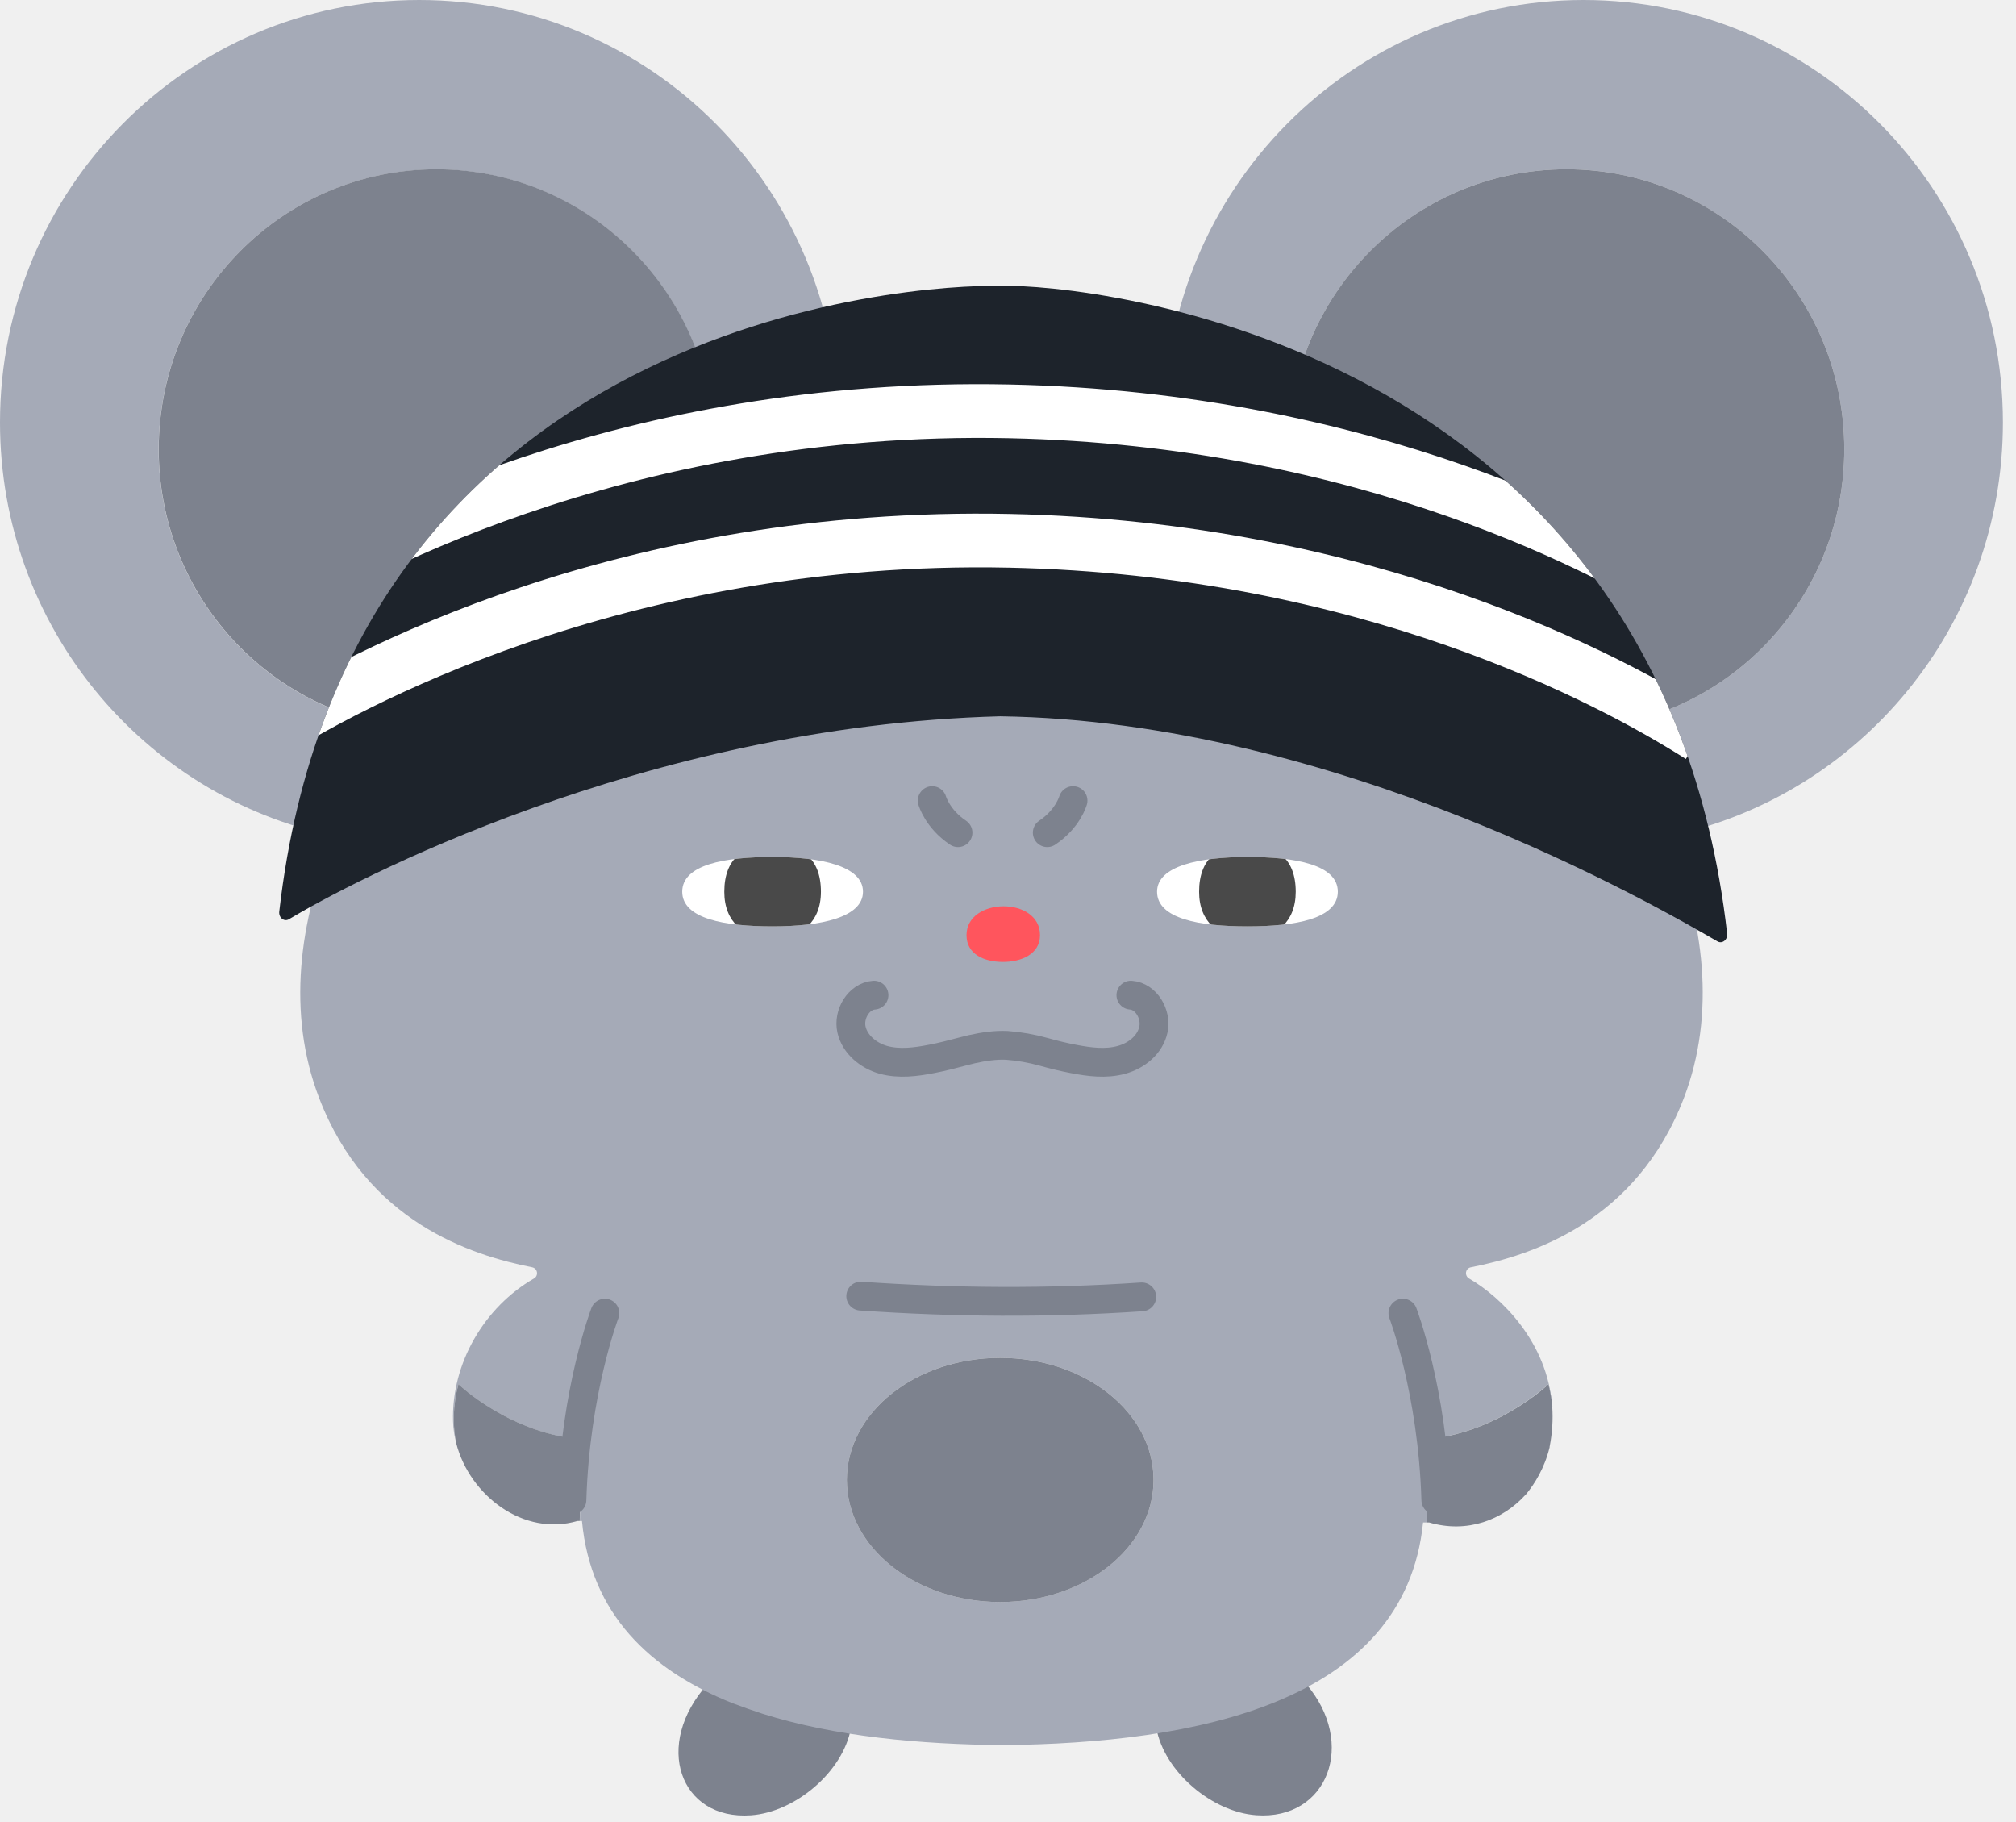
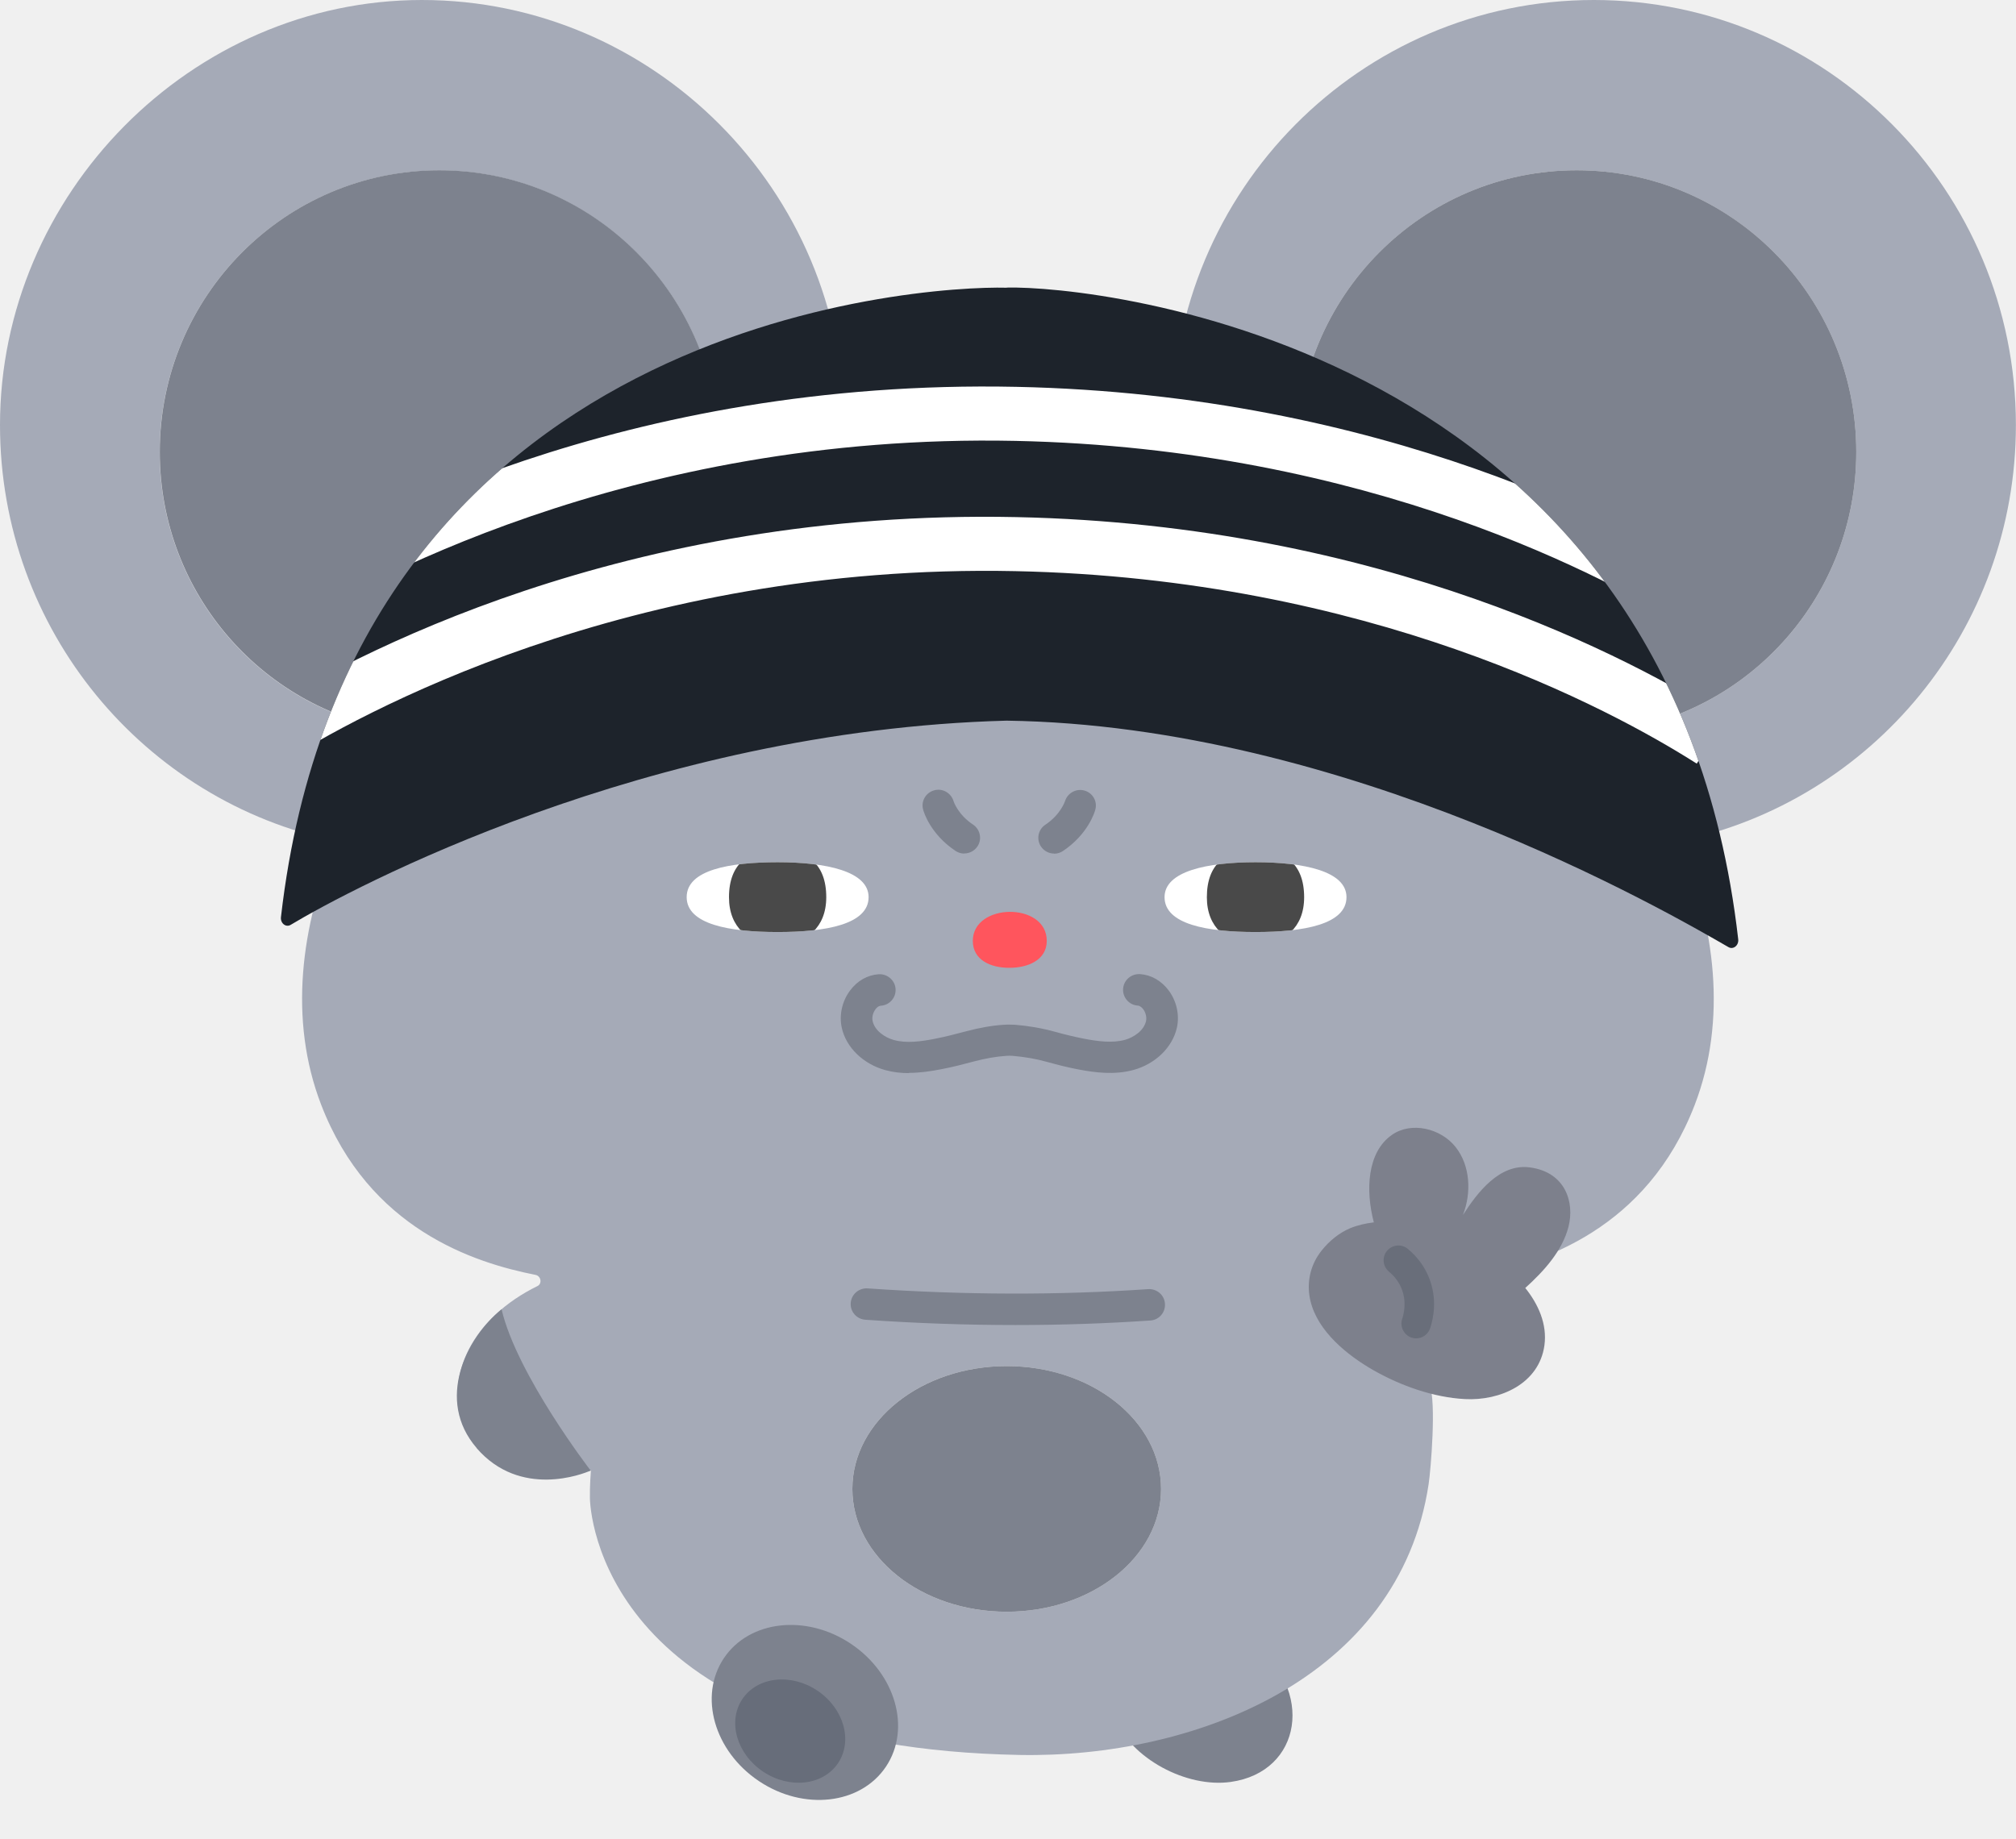
- <svg xmlns="http://www.w3.org/2000/svg" width="124" height="112" viewBox="0 0 124 112" fill="none">
-   <path d="M80.316 103.531C83.495 107.212 81.647 111.947 77.274 111.631C74.564 111.439 71.615 108.975 71.122 106.265C72.654 105.957 74.317 105.548 76.081 105.017C77.613 104.555 79.03 104.047 80.316 103.523V103.531Z" fill="#7D828E" />
-   <path d="M52.342 106.269C51.849 108.979 48.9 111.443 46.19 111.635C41.816 111.951 40.138 107.293 43.549 103.535C44.019 103.728 44.504 103.92 45.004 104.113C45.62 104.359 46.259 104.582 46.906 104.782C47.145 104.867 47.391 104.944 47.637 105.021C49.3 105.545 50.871 105.953 52.326 106.269H52.342Z" fill="#7D828E" />
-   <path d="M123.195 25.979C123.195 38.514 114.379 48.978 102.652 51.418C104.816 56.6 105.562 62.337 103.568 67.534C100.642 75.133 94.244 77.189 90.463 77.936C90.132 78.005 90.063 78.444 90.356 78.621C92.319 79.753 95.191 82.525 95.468 86.483C95.422 86.052 95.345 85.605 95.222 85.128C95.222 85.128 91.996 88.238 87.461 88.531C87.461 88.531 87.707 90.263 87.761 93.628H87.53C86.413 104.731 73.501 107.21 61.659 107.318C56.6 107.272 51.357 106.794 46.914 105.393C46.252 105.178 45.621 104.954 45.012 104.723C39.984 102.706 36.335 99.257 35.796 93.536H35.665C35.719 90.233 35.958 88.531 35.958 88.531C31.43 88.238 28.196 85.128 28.196 85.128C27.834 86.513 27.85 87.715 28.058 88.731C27.942 88.3 27.881 87.853 27.865 87.407C27.757 83.849 29.79 80.377 32.847 78.621C33.139 78.452 33.07 78.005 32.739 77.936C28.966 77.189 22.56 75.141 19.634 67.534C17.632 62.337 18.387 56.6 20.55 51.418C8.816 48.978 0 38.514 0 25.979C0 11.634 11.542 0 25.786 0C40.031 0 51.58 11.634 51.58 25.979C51.58 27.357 51.472 28.704 51.272 30.029L50.864 30.314C54.383 29.821 57.971 29.644 61.605 29.705C65.255 29.782 68.927 29.967 72.546 30.452L71.93 30.021C71.722 28.704 71.622 27.349 71.622 25.971C71.615 11.634 83.164 0 97.401 0C111.638 0 123.195 11.634 123.195 25.979ZM98.664 44.681C107.002 43.549 113.439 36.343 113.439 27.626C113.439 18.117 105.786 10.41 96.354 10.41C86.922 10.41 79.26 18.117 79.26 27.626C79.26 29.136 79.461 30.606 79.823 32C82.633 32.716 86.991 34.21 91.457 37.49C94.822 39.961 97.154 42.633 98.664 44.681ZM70.953 91.01C70.953 86.86 66.733 83.503 61.52 83.503C56.308 83.503 52.088 86.86 52.088 91.01C52.088 95.16 56.308 98.517 61.52 98.517C66.733 98.517 70.953 95.16 70.953 91.01ZM43.372 32.008C43.734 30.614 43.927 29.143 43.927 27.634C43.927 18.125 36.273 10.418 26.841 10.418C17.409 10.418 9.755 18.125 9.755 27.634C9.755 36.35 16.185 43.557 24.531 44.689C26.002 42.695 28.204 40.169 31.322 37.805C35.927 34.317 40.469 32.754 43.372 32.008Z" fill="#A5AAB7" />
-   <path d="M113.439 27.627C113.439 36.343 107.002 43.55 98.663 44.681C97.146 42.633 94.821 39.962 91.456 37.49C86.983 34.21 82.632 32.716 79.822 32C79.46 30.606 79.26 29.136 79.26 27.627C79.26 18.117 86.913 10.41 96.353 10.41C105.793 10.41 113.439 18.117 113.439 27.627Z" fill="#7D828E" />
-   <path d="M95.475 86.507C95.529 87.285 95.483 88.101 95.314 88.971C95.314 88.979 95.314 88.994 95.314 89.002C94.998 90.303 94.374 91.266 93.905 91.843C93.882 91.874 93.859 91.905 93.828 91.928C92.427 93.468 90.248 94.315 87.907 93.629H87.776C87.722 90.257 87.476 88.532 87.476 88.532C92.003 88.24 95.237 85.129 95.237 85.129C95.36 85.599 95.437 86.053 95.483 86.484C95.483 86.484 95.483 86.499 95.483 86.507H95.475Z" fill="#7D828E" />
-   <path d="M61.52 83.504C66.733 83.504 70.952 86.861 70.952 91.011C70.952 95.161 66.733 98.518 61.52 98.518C56.307 98.518 52.088 95.161 52.088 91.011C52.088 86.861 56.307 83.504 61.52 83.504Z" fill="#7D828E" />
-   <path d="M43.934 27.627C43.934 29.136 43.741 30.606 43.38 32C40.469 32.739 35.934 34.31 31.329 37.798C28.211 40.162 26.009 42.687 24.538 44.681C16.192 43.55 9.763 36.343 9.763 27.627C9.763 18.117 17.416 10.41 26.848 10.41C36.28 10.41 43.934 18.117 43.934 27.627Z" fill="#7D828E" />
-   <path d="M35.949 88.532C35.949 88.532 35.711 90.234 35.657 93.537H35.518C32.192 94.507 28.896 91.958 28.065 88.771C28.065 88.755 28.065 88.748 28.057 88.725C27.849 87.708 27.834 86.507 28.196 85.121C28.196 85.121 31.422 88.232 35.957 88.524L35.949 88.532Z" fill="#7D828E" />
-   <path d="M70.228 79.753C64.477 80.146 58.694 80.107 52.942 79.707" stroke="#7D828E" stroke-width="1.771" stroke-miterlimit="10" stroke-linecap="round" />
-   <path d="M63.969 57.507C63.969 58.685 62.806 59.163 61.667 59.155C60.527 59.147 59.449 58.685 59.449 57.507C59.449 55.174 63.969 55.113 63.969 57.507Z" fill="#FF555D" />
-   <path d="M66.001 49.234C66.001 49.234 65.686 50.358 64.415 51.206" stroke="#7D828E" stroke-width="1.771" stroke-miterlimit="10" stroke-linecap="round" />
-   <path d="M57.339 49.234C57.339 49.234 57.655 50.358 58.925 51.206" stroke="#7D828E" stroke-width="1.771" stroke-miterlimit="10" stroke-linecap="round" />
-   <path d="M53.759 61.199C52.812 61.269 52.165 62.377 52.373 63.309C52.581 64.241 53.428 64.926 54.344 65.18C55.307 65.442 56.331 65.311 57.309 65.118C57.955 64.995 58.602 64.826 59.241 64.656C59.95 64.464 60.681 64.325 61.389 64.287C61.566 64.279 61.751 64.279 61.928 64.287C62.714 64.348 63.453 64.479 64.2 64.687C64.808 64.857 65.432 65.011 66.048 65.126C67.01 65.311 68.019 65.442 68.974 65.18C69.928 64.918 70.744 64.241 70.945 63.309C71.145 62.377 70.506 61.269 69.559 61.199" stroke="#7D828E" stroke-width="1.771" stroke-miterlimit="10" stroke-linecap="round" />
-   <path d="M47.522 52.703C50.479 52.703 53.081 53.25 53.081 54.836C53.081 56.422 50.479 56.969 47.522 56.969C44.565 56.969 41.963 56.499 41.963 54.836C41.963 53.173 44.565 52.703 47.522 52.703Z" fill="white" />
-   <mask id="mask0_5998_25321" style="mask-type:luminance" maskUnits="userSpaceOnUse" x="41" y="52" width="13" height="5">
-     <path d="M47.522 52.703C50.479 52.703 53.081 53.25 53.081 54.836C53.081 56.422 50.479 56.969 47.522 56.969C44.565 56.969 41.963 56.499 41.963 54.836C41.963 53.173 44.565 52.703 47.522 52.703Z" fill="white" />
-   </mask>
-   <g mask="url(#mask0_5998_25321)">
-     <path d="M44.55 54.843C44.55 52.742 45.797 52.018 47.314 51.91V51.895C47.383 51.895 47.453 51.895 47.522 51.895C47.591 51.895 47.66 51.895 47.73 51.895V51.91C49.254 52.018 50.494 52.734 50.494 54.843C50.494 56.73 49.247 57.631 47.73 57.769V57.792C47.66 57.792 47.591 57.792 47.522 57.792C47.453 57.792 47.383 57.792 47.314 57.792V57.769C45.789 57.631 44.55 56.73 44.55 54.843Z" fill="#494949" />
-   </g>
-   <path d="M76.727 52.703C73.77 52.703 71.168 53.25 71.168 54.836C71.168 56.499 73.77 56.969 76.727 56.969C79.684 56.969 82.286 56.499 82.286 54.836C82.286 53.173 79.684 52.703 76.727 52.703Z" fill="white" />
-   <mask id="mask1_5998_25321" style="mask-type:luminance" maskUnits="userSpaceOnUse" x="71" y="52" width="12" height="5">
-     <path d="M76.727 52.703C73.77 52.703 71.168 53.25 71.168 54.836C71.168 56.499 73.77 56.969 76.727 56.969C79.684 56.969 82.286 56.499 82.286 54.836C82.286 53.173 79.684 52.703 76.727 52.703Z" fill="white" />
-   </mask>
-   <g mask="url(#mask1_5998_25321)">
-     <path d="M79.698 54.843C79.698 52.742 78.451 52.018 76.934 51.91V51.895C76.865 51.895 76.795 51.895 76.726 51.895C76.657 51.895 76.587 51.895 76.518 51.895V51.91C74.994 52.018 73.754 52.734 73.754 54.843C73.754 56.73 75.001 57.631 76.518 57.769V57.792C76.587 57.792 76.657 57.792 76.726 57.792C76.795 57.792 76.865 57.792 76.934 57.792V57.769C78.458 57.631 79.698 56.73 79.698 54.843Z" fill="#494949" />
-   </g>
-   <path d="M37.205 80.754C37.205 80.754 35.38 85.528 35.18 92.249" stroke="#7D828E" stroke-width="1.771" stroke-miterlimit="10" stroke-linecap="round" />
-   <path d="M86.29 80.754C86.29 80.754 88.115 85.528 88.315 92.249" stroke="#7D828E" stroke-width="1.771" stroke-miterlimit="10" stroke-linecap="round" />
-   <path d="M61.528 17.578C66.956 17.439 102.075 21.004 106.232 57.408C106.279 57.786 105.932 58.063 105.64 57.893C101.921 55.745 82.263 44.342 61.52 44.049C39.499 44.635 21.367 54.367 17.771 56.531C17.478 56.708 17.132 56.431 17.178 56.053C21.343 19.672 56.092 17.447 61.528 17.586V17.578Z" fill="#1D232B" />
-   <mask id="mask2_5998_25321" style="mask-type:luminance" maskUnits="userSpaceOnUse" x="17" y="17" width="90" height="41">
-     <path d="M61.528 17.578C66.956 17.439 102.075 21.004 106.232 57.408C106.279 57.786 105.932 58.063 105.64 57.893C101.921 55.745 82.263 44.342 61.52 44.049C39.499 44.635 21.367 54.367 17.771 56.531C17.478 56.708 17.132 56.431 17.178 56.053C21.343 19.672 56.092 17.447 61.528 17.586V17.578Z" fill="white" />
-   </mask>
-   <g mask="url(#mask2_5998_25321)">
-     <path d="M17.147 46.674L15.399 43.879C21.474 40.022 38.19 31.106 62.113 31.606C84.527 32.076 99.88 40.345 105.439 43.879L103.692 46.674C98.363 43.287 83.642 35.364 62.052 34.909C38.36 34.416 21.69 43.787 17.147 46.674Z" fill="white" />
-     <path d="M17.147 38.714L15.399 35.919C21.474 32.061 38.183 23.145 62.113 23.645C84.527 24.115 99.88 32.384 105.439 35.919L103.692 38.714C98.363 35.326 83.642 27.403 62.052 26.948C38.36 26.456 21.69 35.826 17.147 38.714Z" fill="white" />
+ <svg xmlns="http://www.w3.org/2000/svg" width="239" height="218" viewBox="0 0 239 218" fill="none">
+   <g id="ì¸ê²ì UI ver2">
+     <g id="ëëver_mvpë°í">
+       <g id="Group 1190">
+         <path id="Vector" d="M148.397 194.688C155.911 200.378 154.342 210.117 145.903 211.297C140.675 212.029 134.088 208.549 132.057 203.62C134.835 202.41 137.822 200.976 140.959 199.243C143.677 197.735 146.157 196.196 148.397 194.702V194.688Z" fill="#7D828E" />
+         <path id="Vector_2" d="M171.937 158.404C171.937 158.404 179.719 164.334 169.502 164.259C170.279 166.32 169.636 174.177 169.368 175.97C165.887 199.166 141.406 208.472 120.898 208.098C73.354 207.202 70.023 181.362 69.934 177.628C69.904 176.268 70.053 174.371 70.053 174.371C68.231 174.834 56.924 173.43 55.266 169.756C52.294 163.184 56.207 156.178 63.705 152.504C64.303 152.22 64.138 151.309 63.496 151.175C56.177 149.726 43.75 145.738 38.074 130.995C34.19 120.913 35.654 109.785 39.851 99.733C17.103 95.013 0 74.713 0 50.397C0 23.077 22.614 0 50.023 0C77.432 0 100.061 22.569 100.061 50.397C100.061 53.07 99.852 55.684 99.464 58.253L98.672 58.806C105.498 57.85 112.459 57.506 119.509 57.626C126.589 57.775 133.714 58.134 140.734 59.075L139.539 58.238C139.136 55.684 138.941 53.055 138.941 50.382C138.926 22.569 161.332 0 188.95 0C216.568 0 238.988 22.569 238.988 50.397C238.988 74.713 221.885 95.013 199.136 99.747C203.334 109.8 204.783 120.928 200.914 131.01C195.238 145.753 182.826 149.741 175.492 151.19C174.849 151.324 176.373 149.591 175.76 149.352C173.729 148.546 179.196 145.065 181.048 144.543M191.399 86.678C207.576 84.482 220.063 70.501 220.063 53.593C220.063 35.146 205.216 20.195 186.918 20.195C168.621 20.195 153.759 35.146 153.759 53.593C153.759 56.521 154.147 59.373 154.849 62.077C160.301 63.466 168.755 66.364 177.418 72.727C183.946 77.522 188.472 82.705 191.399 86.678ZM137.642 176.552C137.642 168.501 129.457 161.989 119.344 161.989C109.232 161.989 101.047 168.501 101.047 176.552C101.047 184.603 109.232 191.115 119.344 191.115C129.457 191.115 137.642 184.603 137.642 176.552ZM84.139 62.092C84.841 59.388 85.214 56.535 85.214 53.608C85.214 35.161 70.367 20.209 52.069 20.209C33.772 20.209 18.925 35.161 18.925 53.608C18.925 70.516 31.397 84.497 47.588 86.693C50.441 82.824 54.713 77.925 60.763 73.339C69.695 66.573 78.507 63.541 84.139 62.092Z" fill="#A5AAB7" />
+         <path id="Vector_3" d="M220.064 53.59C220.064 70.498 207.577 84.479 191.4 86.675C188.458 82.702 183.947 77.519 177.419 72.724C168.741 66.361 160.302 63.463 154.85 62.074C154.148 59.37 153.76 56.517 153.76 53.59C153.76 35.143 168.607 20.191 186.919 20.191C205.231 20.191 220.064 35.143 220.064 53.59Z" fill="#7D828E" />
+         <path id="Vector_4" d="M56.505 171.699C51.606 166.023 55.265 158.645 59.462 155.254C61.285 163.036 70.023 174.373 70.023 174.373C69.112 174.791 61.673 177.704 56.49 171.699H56.505Z" fill="#7D828E" />
+         <path id="Vector_5" d="M119.347 161.988C129.459 161.988 137.644 168.501 137.644 176.552C137.644 184.602 129.459 191.115 119.347 191.115C109.234 191.115 101.049 184.602 101.049 176.552C101.049 168.501 109.234 161.988 119.347 161.988Z" fill="#7D828E" />
+         <path id="Vector_6" d="M85.229 53.59C85.229 56.517 84.856 59.37 84.154 62.074C78.508 63.508 69.71 66.555 60.778 73.321C54.729 77.907 50.457 82.806 47.604 86.675C31.412 84.479 18.94 70.498 18.94 53.59C18.94 35.143 33.787 20.191 52.085 20.191C70.382 20.191 85.229 35.143 85.229 53.59Z" fill="#7D828E" />
+         <path id="Vector_7" d="M120.391 157.119C114.536 157.119 108.591 156.91 102.587 156.492C101.556 156.417 100.779 155.536 100.854 154.505C100.929 153.475 101.825 152.713 102.84 152.773C114.237 153.564 125.425 153.594 136.119 152.862C137.15 152.803 138.046 153.564 138.106 154.595C138.181 155.626 137.404 156.522 136.373 156.582C131.146 156.94 125.813 157.119 120.391 157.119Z" fill="#7D828E" />
+         <path id="Vector_8" d="M124.096 111.564C124.096 113.85 121.84 114.776 119.63 114.761C117.464 114.761 115.328 113.85 115.328 111.564C115.328 107.038 124.096 106.919 124.096 111.564Z" fill="#FF555D" />
+         <path id="Vector_9" d="M124.961 101.213C124.363 101.213 123.766 100.915 123.407 100.377C122.84 99.526 123.064 98.361 123.93 97.793C125.737 96.583 126.23 95.059 126.26 95C126.559 94.029 127.589 93.461 128.575 93.745C129.561 94.029 130.129 95.044 129.845 96.03C129.77 96.329 128.964 98.943 126.006 100.915C125.693 101.124 125.334 101.228 124.976 101.228L124.961 101.213Z" fill="#7D828E" />
+         <path id="Vector_10" d="M114.312 101.215C113.954 101.215 113.595 101.11 113.281 100.901C110.324 98.929 109.517 96.316 109.443 96.017C109.159 95.016 109.741 94 110.742 93.716C111.728 93.433 112.744 94.015 113.042 94.986C113.072 95.091 113.58 96.599 115.358 97.779C116.209 98.347 116.448 99.512 115.88 100.363C115.522 100.901 114.924 101.2 114.327 101.2L114.312 101.215Z" fill="#7D828E" />
+         <path id="Vector_11" d="M107.725 127.247C106.799 127.247 105.873 127.143 104.947 126.889C102.333 126.172 100.302 124.2 99.794 121.87C99.465 120.377 99.824 118.719 100.78 117.449C101.631 116.299 102.841 115.612 104.17 115.522C105.186 115.462 106.097 116.224 106.172 117.255C106.246 118.285 105.47 119.182 104.439 119.256C104.125 119.271 103.886 119.54 103.782 119.689C103.483 120.093 103.349 120.63 103.453 121.079C103.707 122.214 104.887 123.02 105.963 123.319C107.471 123.737 109.204 123.498 110.862 123.17C112.072 122.931 113.311 122.617 114.476 122.303C116.09 121.87 117.613 121.601 119.017 121.512C119.45 121.482 119.884 121.497 120.317 121.512C121.96 121.646 123.513 121.915 125.082 122.348C126.321 122.692 127.457 122.961 128.532 123.17C130.16 123.483 131.863 123.707 133.357 123.304C134.417 123.005 135.612 122.214 135.866 121.064C135.956 120.63 135.836 120.078 135.537 119.675C135.418 119.525 135.179 119.256 134.88 119.241C133.849 119.167 133.073 118.27 133.147 117.24C133.222 116.209 134.118 115.447 135.149 115.507C136.478 115.597 137.673 116.284 138.54 117.434C139.496 118.704 139.854 120.362 139.525 121.855C139.003 124.185 136.986 126.157 134.372 126.874C132.132 127.486 129.817 127.188 127.86 126.814C126.68 126.59 125.47 126.292 124.126 125.918C122.796 125.545 121.467 125.321 120.063 125.201C119.809 125.186 119.54 125.171 119.286 125.201C118.121 125.276 116.851 125.5 115.477 125.858C114.252 126.187 112.938 126.53 111.594 126.784C110.369 127.023 109.084 127.218 107.77 127.218L107.725 127.247Z" fill="#7D828E" />
+         <g id="Group">
+           <path id="Vector_12" d="M92.19 102.242C97.926 102.242 102.974 103.303 102.974 106.38C102.974 109.606 97.926 110.517 92.19 110.517C86.454 110.517 81.406 109.606 81.406 106.38C81.406 103.153 86.454 102.242 92.19 102.242Z" fill="white" />
+           <g id="Clip path group">
+             <mask id="mask0_352_4" style="mask-type:luminance" maskUnits="userSpaceOnUse" x="81" y="102" width="22" height="9">
+               <g id="clippath">
+                 <path id="Vector_13" d="M92.19 102.242C97.925 102.242 102.974 103.303 102.974 106.38C102.974 109.606 97.925 110.517 92.19 110.517C86.454 110.517 81.405 109.606 81.405 106.38C81.405 103.153 86.454 102.242 92.19 102.242Z" fill="white" />
+               </g>
+             </mask>
+             <g mask="url(#mask0_352_4)">
+               <g id="Group_2">
+                 <path id="Vector_14" d="M86.423 106.393C86.423 102.315 88.843 100.911 91.786 100.702V100.672C91.92 100.672 92.055 100.672 92.189 100.672C92.323 100.672 92.458 100.672 92.592 100.672V100.702C95.55 100.911 97.954 102.3 97.954 106.393C97.954 110.052 95.535 111.8 92.592 112.069V112.113C92.458 112.113 92.323 112.113 92.189 112.113C92.055 112.113 91.92 112.113 91.786 112.113V112.069C88.828 111.8 86.423 110.052 86.423 106.393Z" fill="#494949" />
+               </g>
+             </g>
+           </g>
+         </g>
+         <g id="Group_3">
+           <path id="Vector_15" d="M148.844 102.242C143.108 102.242 138.06 103.303 138.06 106.38C138.06 109.606 143.108 110.517 148.844 110.517C154.58 110.517 159.628 109.606 159.628 106.38C159.628 103.303 154.58 102.242 148.844 102.242Z" fill="white" />
+           <g id="Clip path group_2">
+             <mask id="mask1_352_4" style="mask-type:luminance" maskUnits="userSpaceOnUse" x="138" y="102" width="22" height="9">
+               <g id="clippath-1">
+                 <path id="Vector_16" d="M148.843 102.242C143.107 102.242 138.059 103.303 138.059 106.38C138.059 109.606 143.107 110.517 148.843 110.517C154.579 110.517 159.627 109.606 159.627 106.38C159.627 103.303 154.579 102.242 148.843 102.242Z" fill="white" />
+               </g>
+             </mask>
+             <g mask="url(#mask1_352_4)">
+               <g id="Group_4">
+                 <path id="Vector_17" d="M154.608 106.393C154.608 102.315 152.188 100.911 149.245 100.702V100.672C149.111 100.672 148.976 100.672 148.842 100.672C148.708 100.672 148.573 100.672 148.439 100.672V100.702C145.481 100.911 143.076 102.3 143.076 106.393C143.076 110.052 145.496 111.8 148.439 112.069V112.113C148.573 112.113 148.708 112.113 148.842 112.113C148.976 112.113 149.111 112.113 149.245 112.113V112.069C152.203 111.8 154.608 110.052 154.608 106.393Z" fill="#494949" />
+               </g>
+             </g>
+           </g>
+         </g>
+         <g id="Group_5">
+           <path id="Vector_18" d="M119.345 34.101C129.875 33.832 198.001 40.748 206.067 111.369C206.157 112.101 205.485 112.638 204.917 112.31C197.703 108.142 159.569 86.021 119.33 85.453C76.611 86.589 41.435 105.469 34.459 109.666C33.892 110.009 33.219 109.472 33.309 108.74C41.39 38.164 108.799 33.847 119.345 34.116V34.101Z" fill="#1D232B" />
+           <g id="Clip path group_3">
+             <mask id="mask2_352_4" style="mask-type:luminance" maskUnits="userSpaceOnUse" x="33" y="34" width="174" height="79">
+               <g id="clippath-2">
+                 <path id="Vector_19" d="M119.344 34.101C129.875 33.832 198.001 40.748 206.067 111.369C206.156 112.101 205.484 112.638 204.917 112.31C197.702 108.142 159.569 86.021 119.329 85.453C76.61 86.589 41.434 105.469 34.459 109.666C33.891 110.009 33.219 109.472 33.309 108.74C41.389 38.164 108.799 33.847 119.344 34.116V34.101Z" fill="white" />
+               </g>
+             </mask>
+             <g mask="url(#mask2_352_4)">
+               <g id="Group_6">
+                 <path id="Vector_20" d="M33.263 90.548L29.873 85.126C41.658 77.642 74.085 60.346 120.494 61.317C163.974 62.228 193.758 78.27 204.543 85.126L201.152 90.548C190.816 83.976 162.257 68.606 120.374 67.724C74.414 66.769 42.076 84.947 33.263 90.548Z" fill="white" />
+                 <path id="Vector_21" d="M33.263 75.103L29.873 69.68C41.658 62.197 74.07 44.9 120.494 45.871C163.974 46.782 193.758 62.825 204.543 69.68L201.152 75.103C190.816 68.53 162.257 53.16 120.374 52.279C74.414 51.323 42.076 69.501 33.263 75.103Z" fill="white" />
+               </g>
+             </g>
+           </g>
+         </g>
+         <path id="Vector_22" d="M105.03 209.486C108.04 204.988 106.178 198.464 100.872 194.913C95.565 191.362 88.824 192.129 85.814 196.626C82.804 201.124 84.666 207.648 89.973 211.199C95.279 214.75 102.021 213.983 105.03 209.486Z" fill="#7D828E" />
+         <path id="Vector_23" d="M99.355 209.066C101.13 206.413 100.03 202.562 96.896 200.466C93.763 198.369 89.784 198.82 88.008 201.473C86.233 204.126 87.334 207.977 90.467 210.074C93.6 212.17 97.579 211.719 99.355 209.066Z" fill="#676D7A" />
+         <g id="Group_7">
+           <path id="Vector_24" d="M156.283 148.842C156.402 148.662 156.522 148.483 156.656 148.319C157.582 147.139 158.777 146.183 160.047 145.645C160.958 145.272 161.899 145.063 162.87 144.943C161.869 141.134 162.078 136.623 165.006 134.577C167.321 132.949 170.816 133.8 172.564 136.011C174.312 138.222 174.461 141.433 173.43 144.077C175.118 141.448 177.762 137.923 181.392 138.431C185.574 138.998 186.694 142.553 185.947 145.466C185.215 148.334 183.035 150.724 180.824 152.725C182.362 154.637 183.438 157.012 183.094 159.521C182.467 164.092 177.837 166.123 173.669 165.899C169.95 165.705 166.052 164.316 162.825 162.479C159.718 160.701 156.223 157.878 155.357 154.264C154.909 152.397 155.222 150.47 156.268 148.857L156.283 148.842Z" fill="#7D808C" />
+           <path id="Vector_25" d="M167.887 158.7C167.708 158.7 167.514 158.67 167.335 158.61C166.424 158.297 165.931 157.311 166.229 156.4C166.424 155.832 166.797 154.338 166.14 152.755C165.751 151.814 165.124 151.172 164.676 150.798C163.929 150.186 163.81 149.081 164.422 148.334C165.035 147.587 166.14 147.467 166.887 148.08C167.977 148.976 168.843 150.126 169.366 151.396C170.442 153.98 169.934 156.325 169.545 157.505C169.291 158.237 168.619 158.7 167.887 158.7Z" fill="#696E7A" />
+         </g>
+       </g>
+     </g>
  </g>
</svg>
